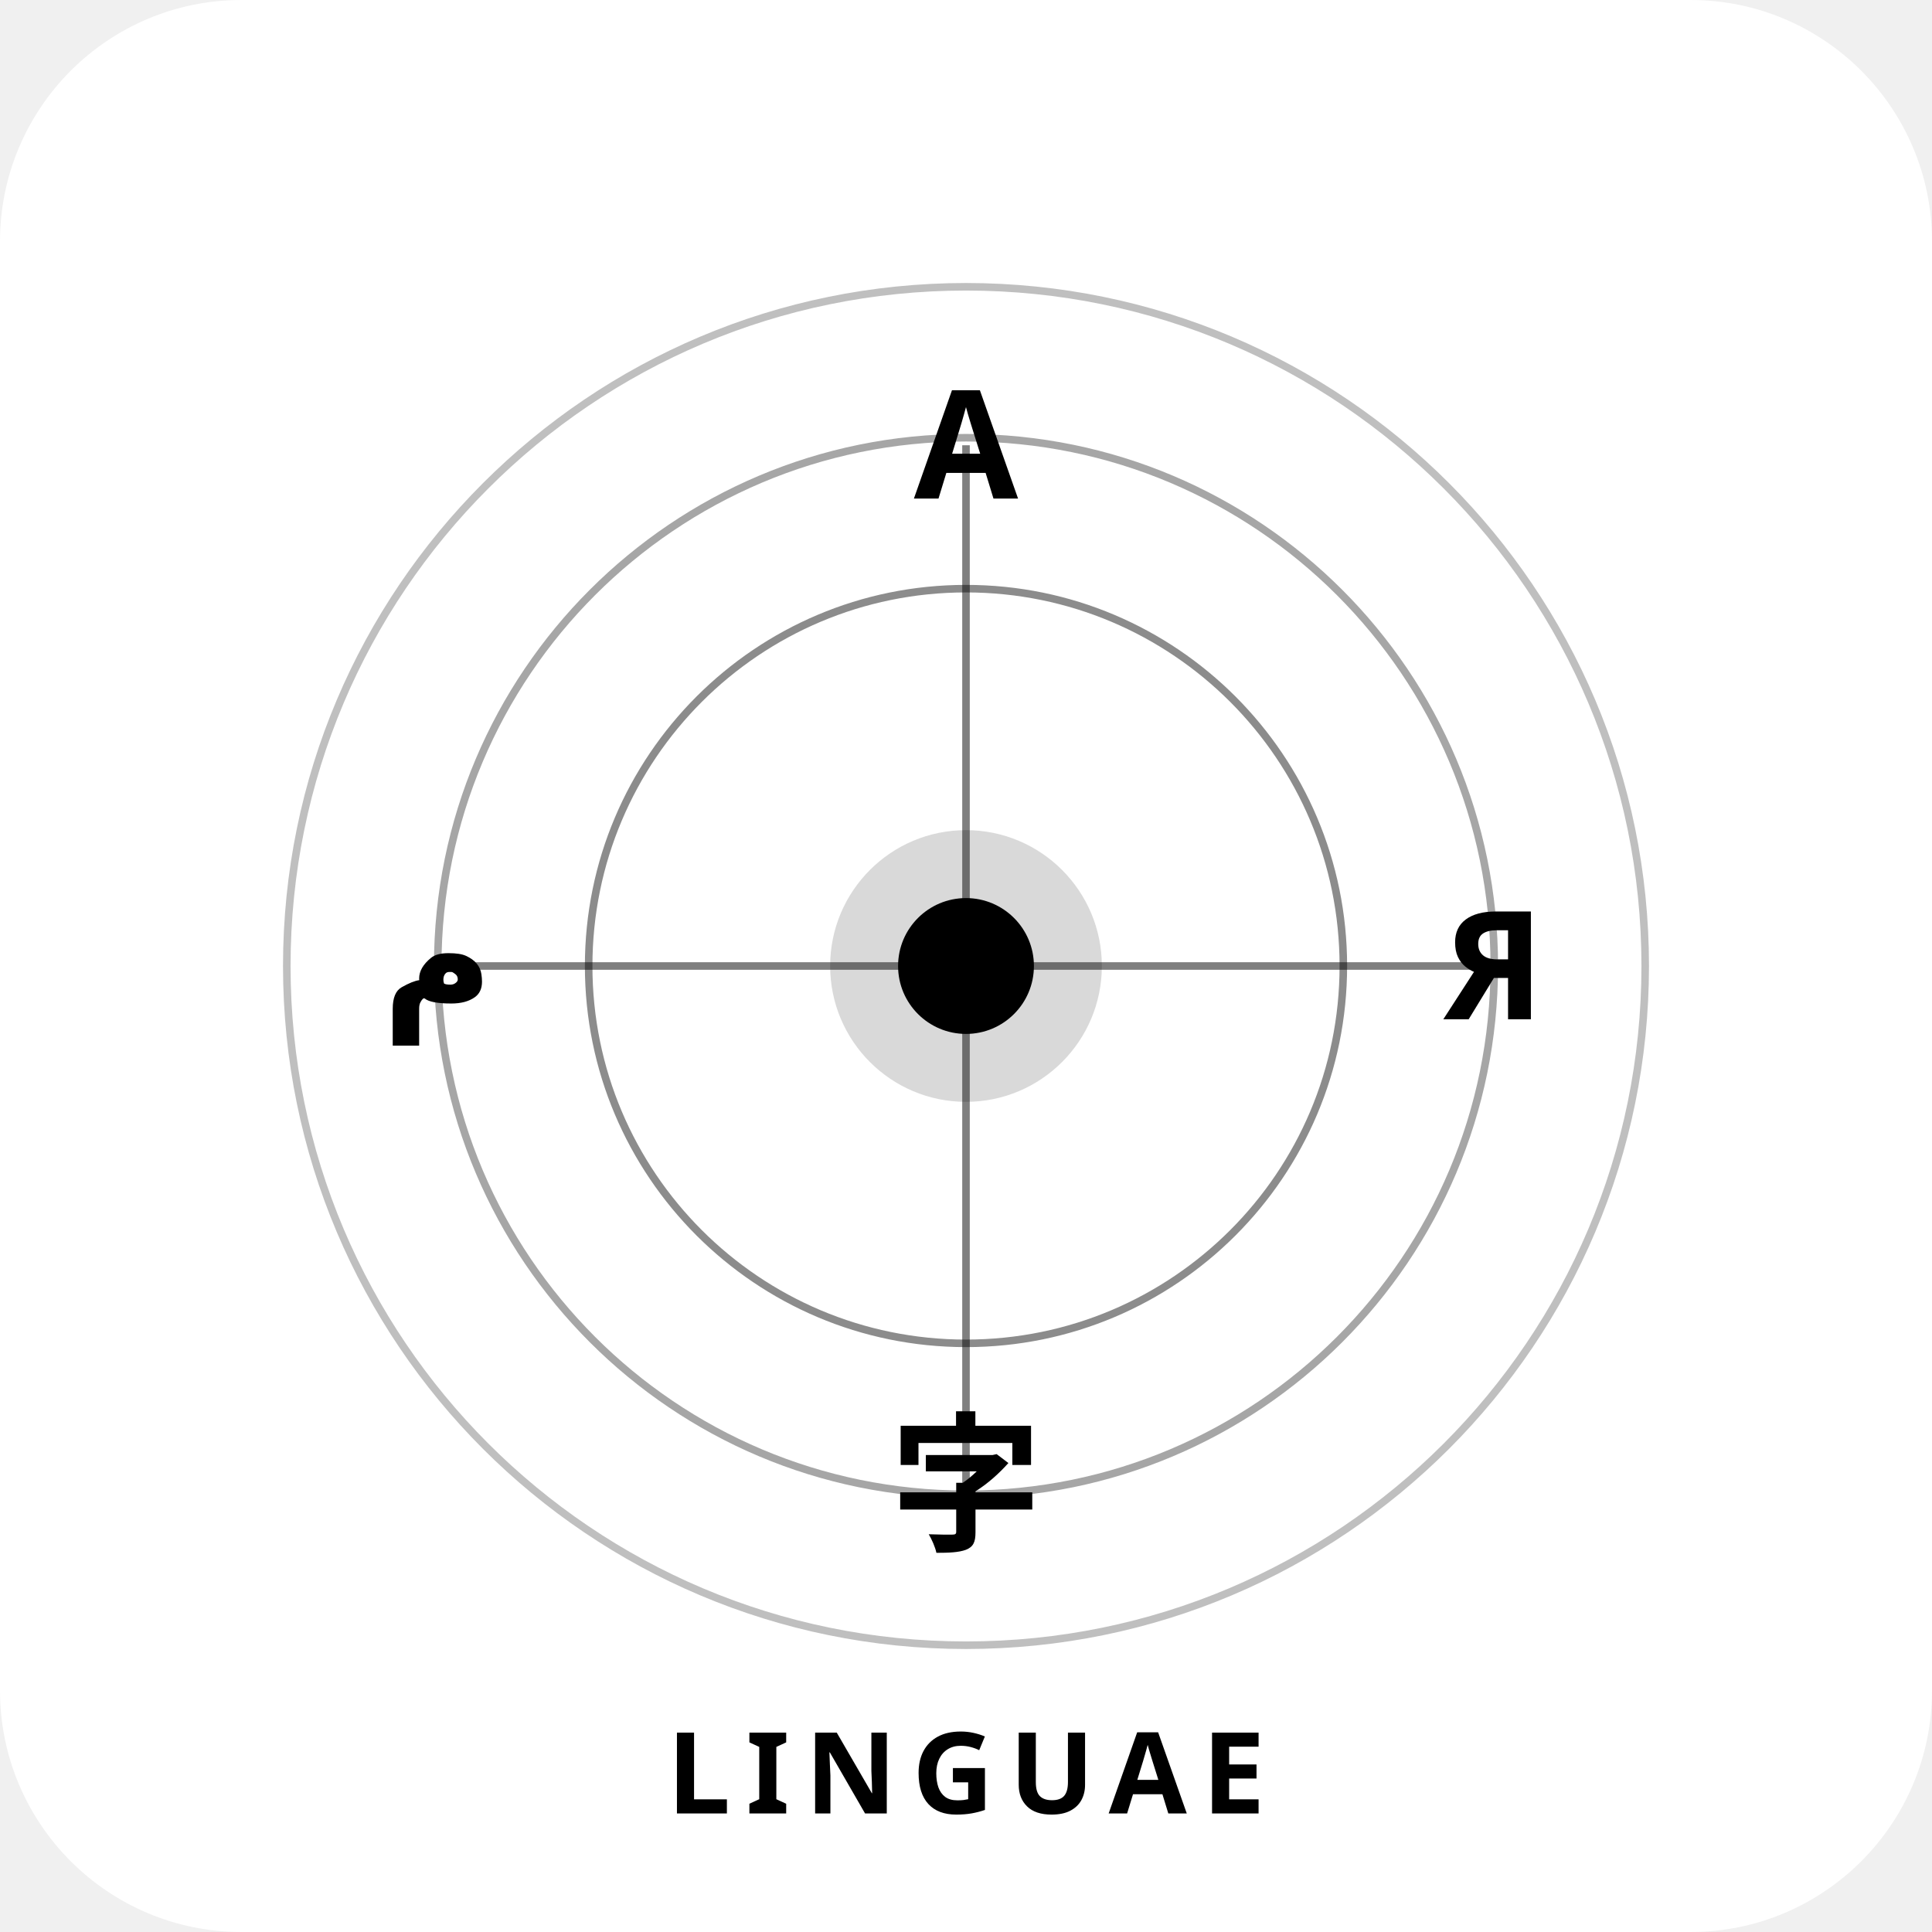
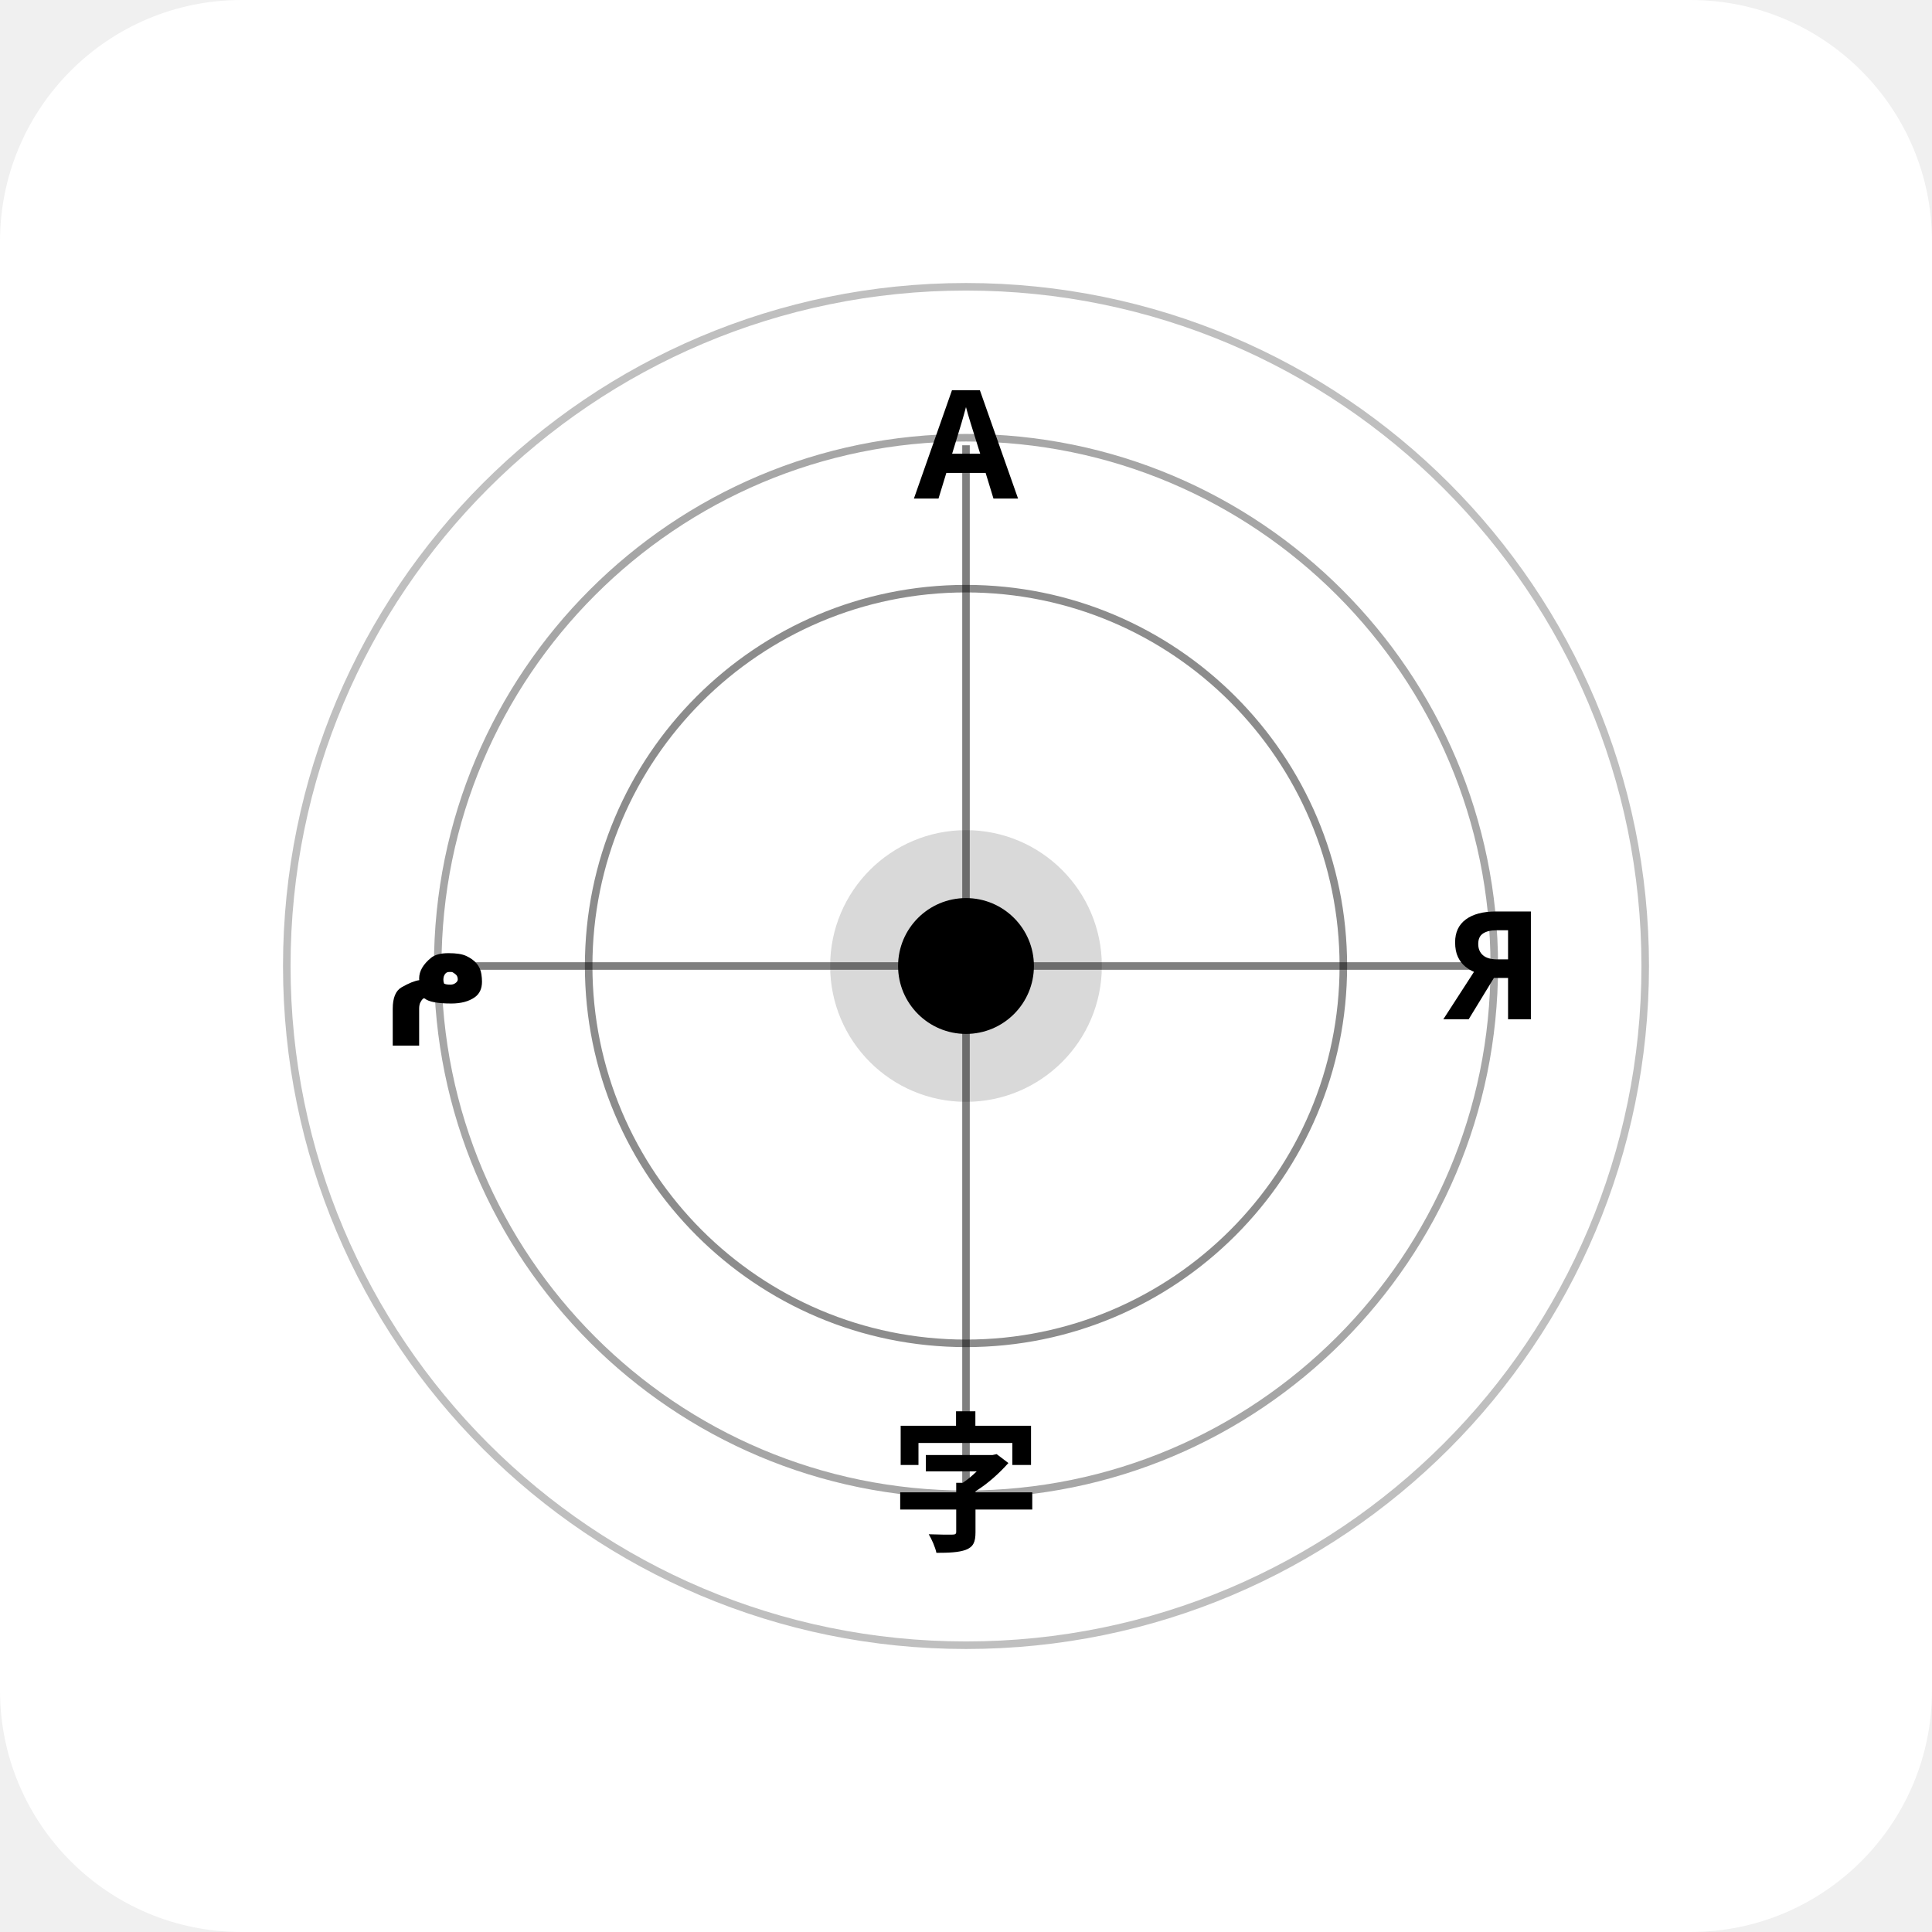
<svg xmlns="http://www.w3.org/2000/svg" viewBox="0 0 512 512" width="512" height="512">
  <rect width="512" height="512" rx="64" fill="#ffffff" />
  <circle cx="256" cy="256" r="180" fill="none" stroke="#000000" stroke-width="2" opacity="0.25" />
  <circle cx="256" cy="256" r="140" fill="none" stroke="#000000" stroke-width="2" opacity="0.35" />
  <circle cx="256" cy="256" r="100" fill="none" stroke="#000000" stroke-width="2" opacity="0.45" />
  <circle cx="256" cy="256" r="36" fill="#000000" opacity="0.15" />
  <circle cx="256" cy="256" r="18" fill="#000000" />
  <text x="256" y="118" text-anchor="middle" dominant-baseline="middle" font-family="system-ui, sans-serif" font-size="40" font-weight="700" fill="#000000">A</text>
  <text x="396" y="256" text-anchor="middle" dominant-baseline="middle" font-family="system-ui, sans-serif" font-size="40" font-weight="700" fill="#000000">Я</text>
  <text x="256" y="394" text-anchor="middle" dominant-baseline="middle" font-family="system-ui, sans-serif" font-size="40" font-weight="700" fill="#000000">字</text>
  <text x="116" y="256" text-anchor="middle" dominant-baseline="middle" font-family="system-ui, sans-serif" font-size="40" font-weight="700" fill="#000000">م</text>
  <line x1="256" y1="256" x2="256" y2="118" stroke="#000000" stroke-width="2" opacity="0.5" />
  <line x1="256" y1="256" x2="396" y2="256" stroke="#000000" stroke-width="2" opacity="0.5" />
  <line x1="256" y1="256" x2="256" y2="394" stroke="#000000" stroke-width="2" opacity="0.5" />
  <line x1="256" y1="256" x2="116" y2="256" stroke="#000000" stroke-width="2" opacity="0.5" />
-   <text x="256" y="470" text-anchor="middle" dominant-baseline="middle" font-family="system-ui, sans-serif" font-size="30" font-weight="700" fill="#000000" letter-spacing="4">LINGUAE</text>
</svg>
